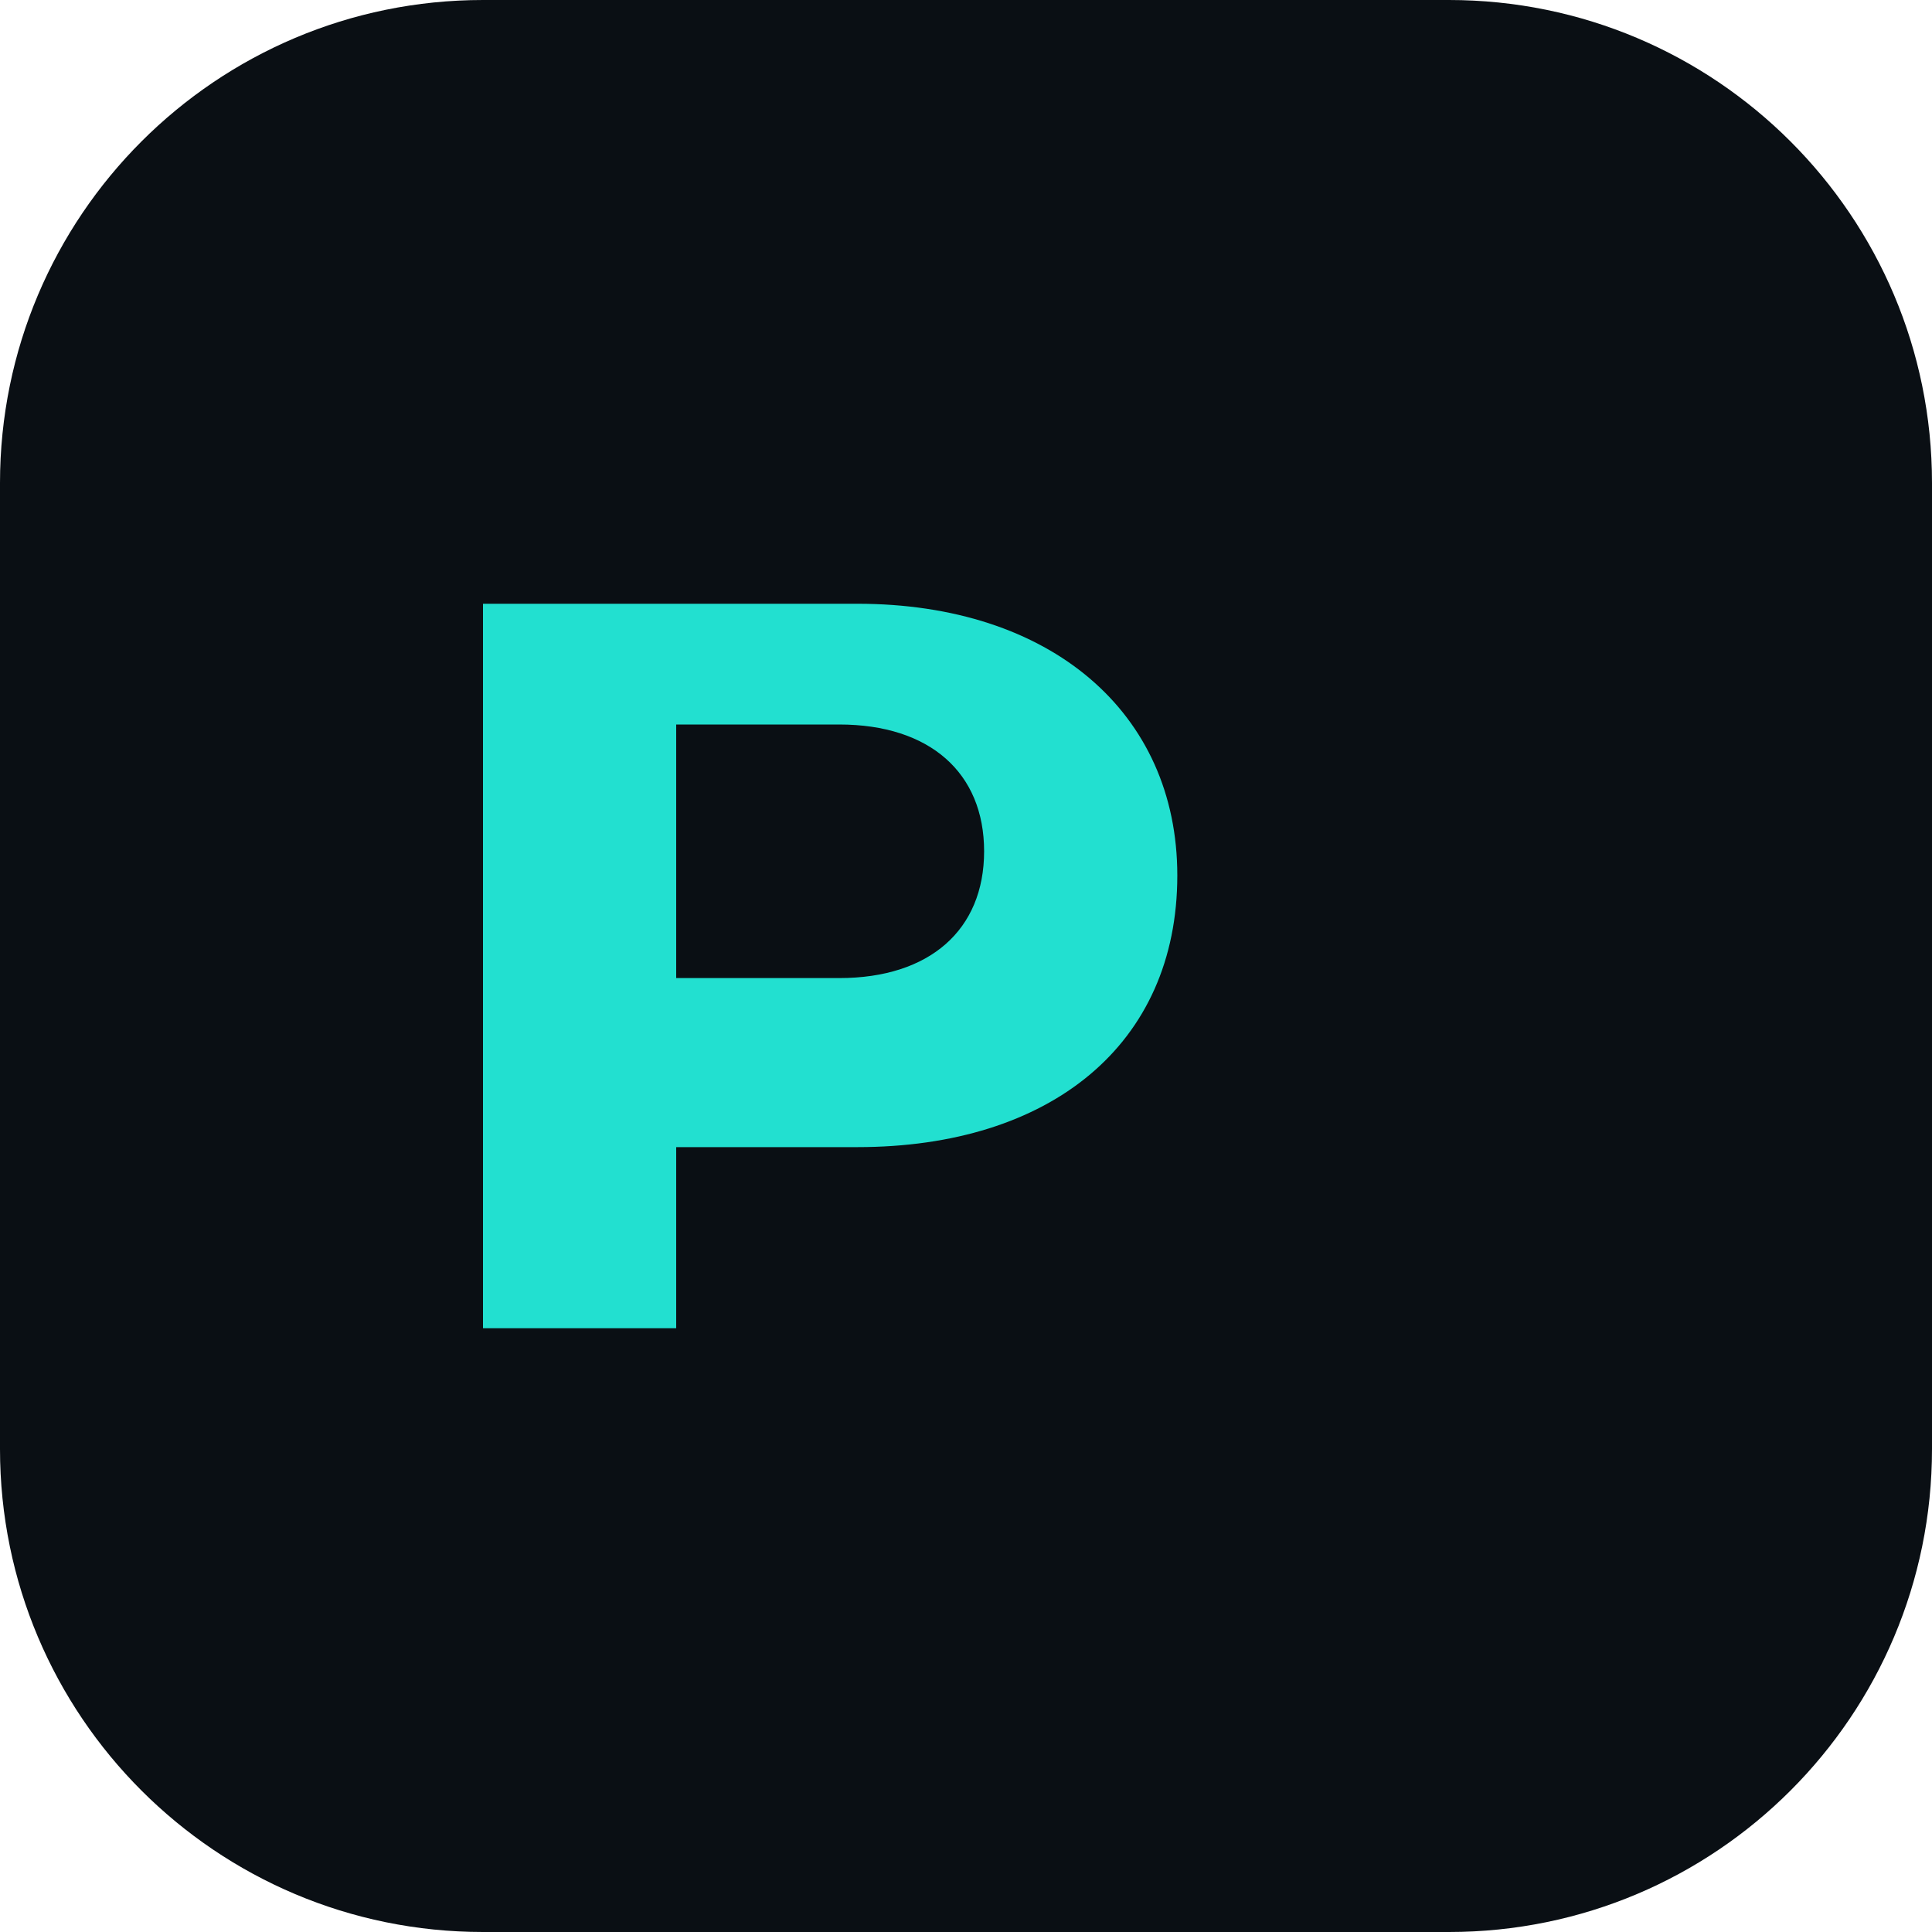
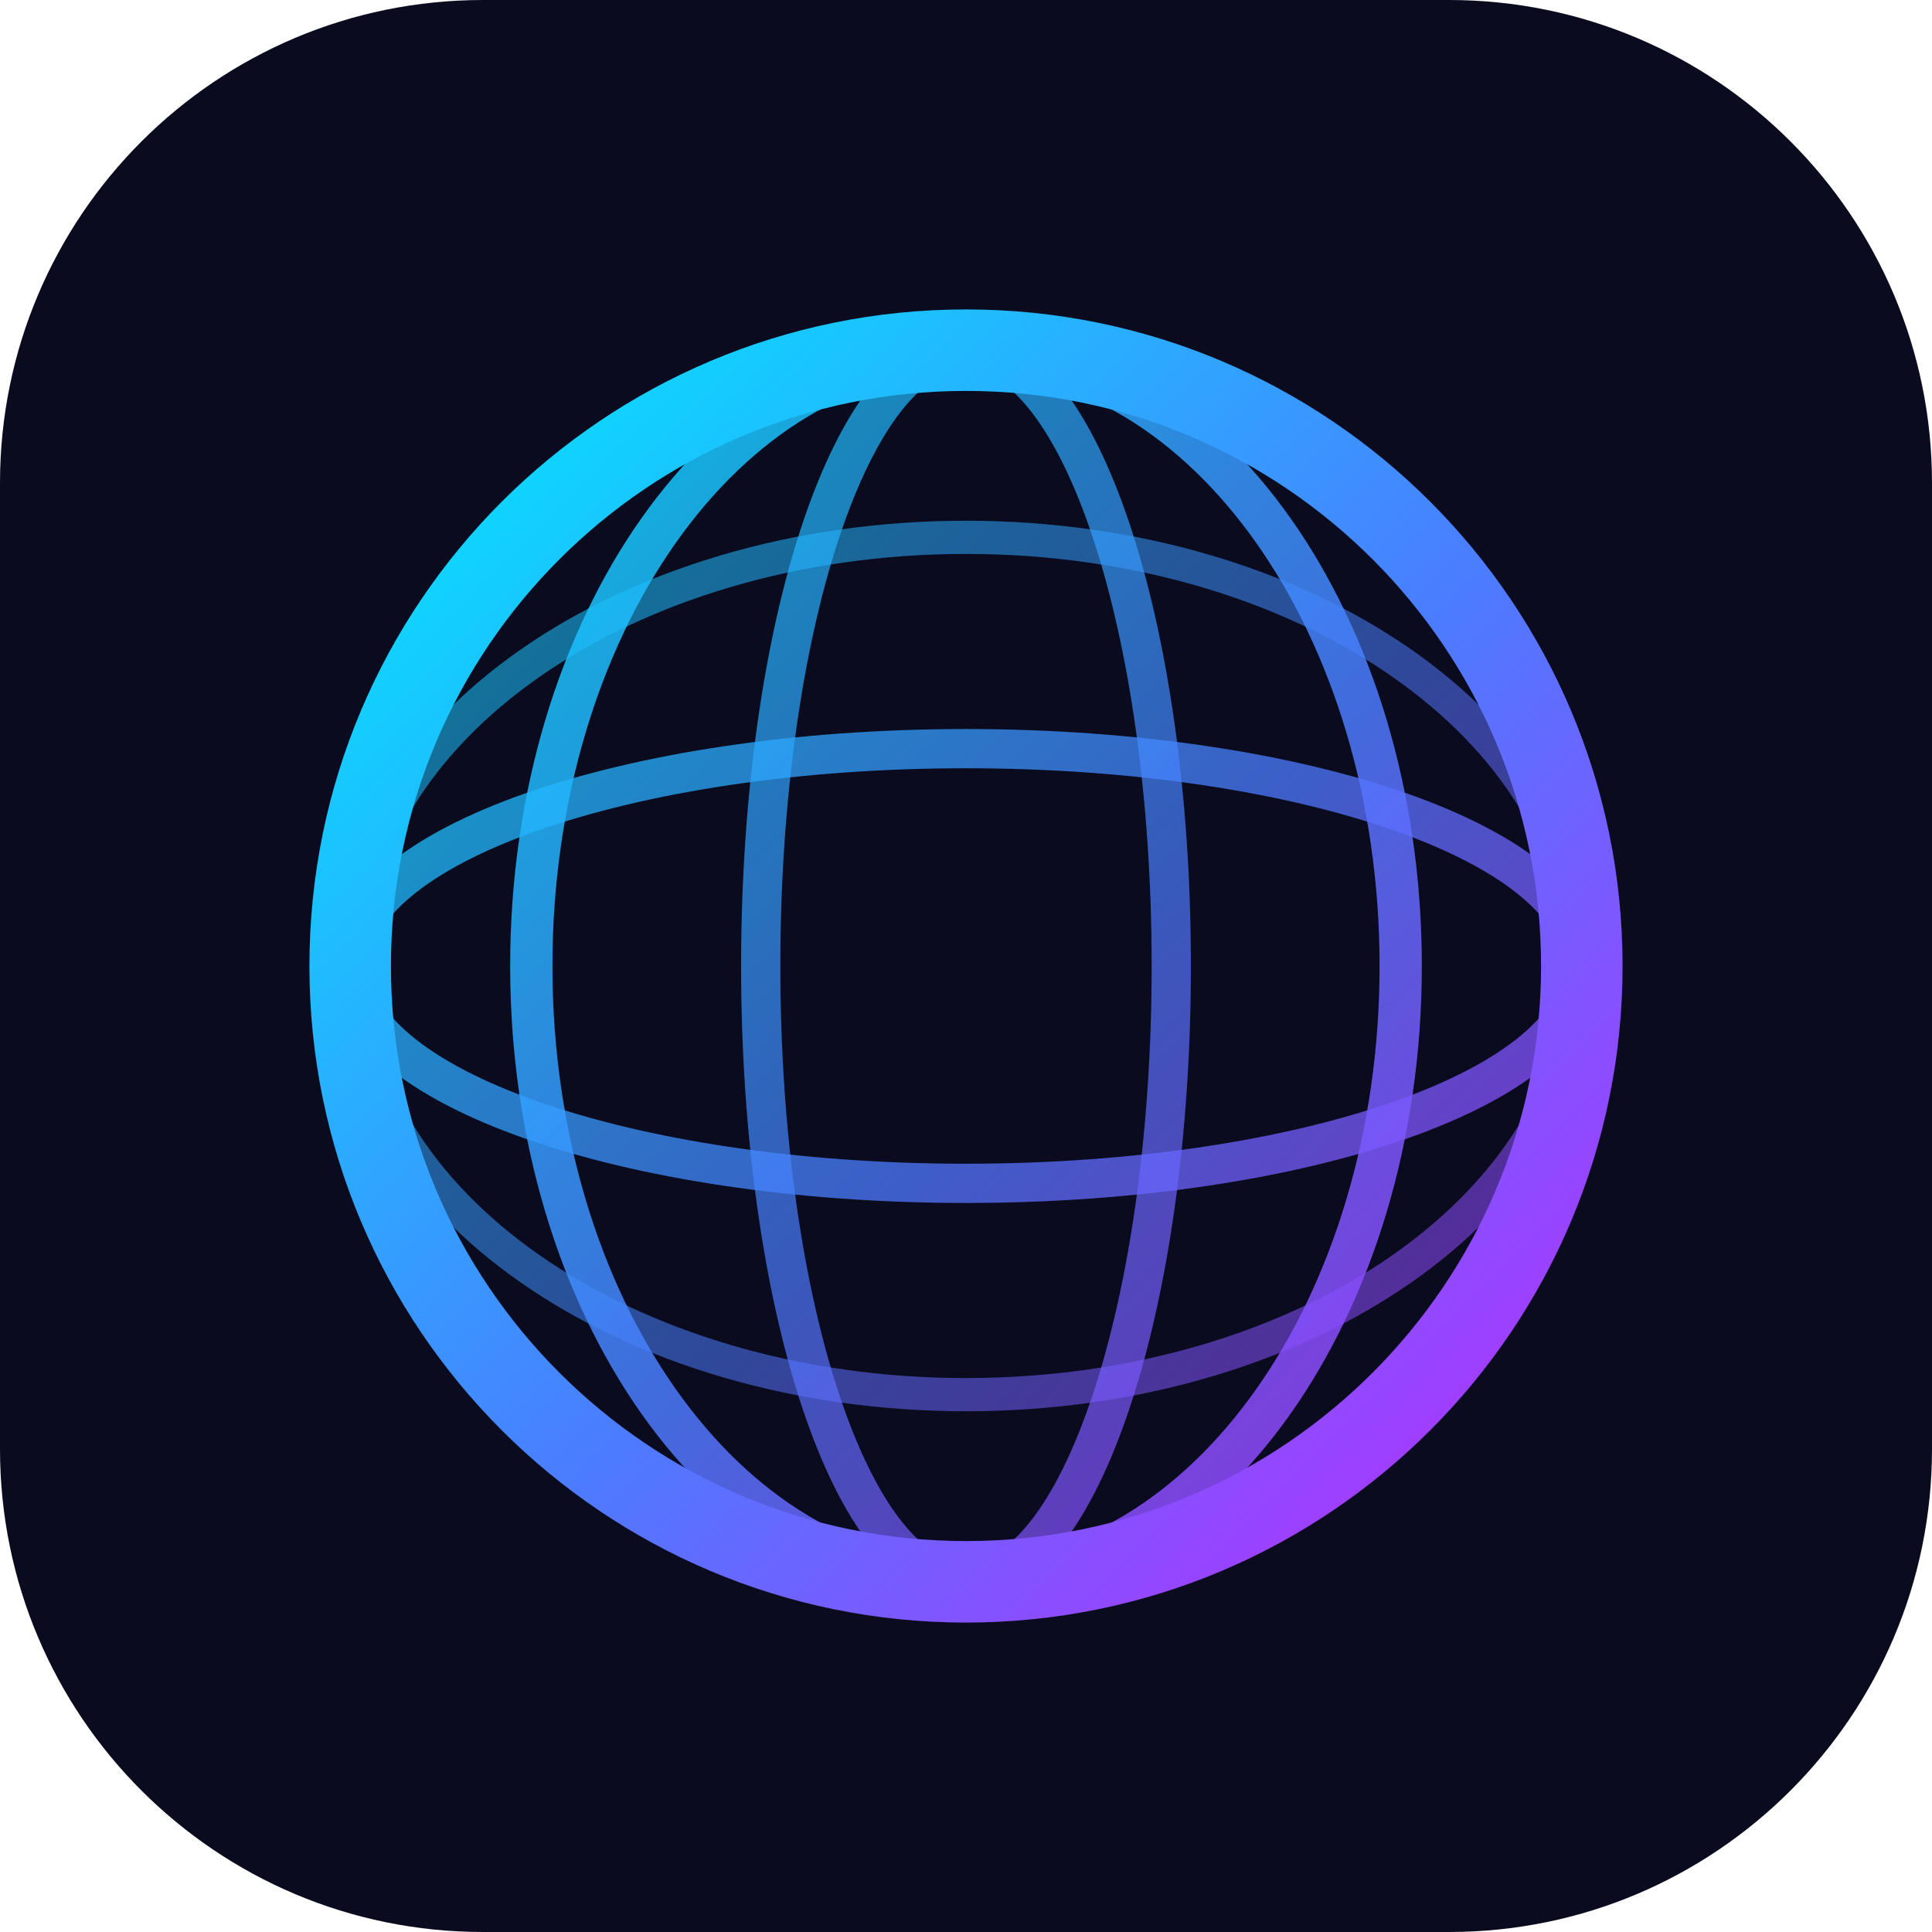
<svg xmlns="http://www.w3.org/2000/svg" viewBox="0 0 32 32" fill="none">
-   <rect width="32" height="32" rx="8" fill="#0A0F14" />
-   <path d="M8 22V10h6.2c3.2 0 5.3 1.8 5.3 4.5 0 2.8-2.1 4.5-5.3 4.5H11.2V22H8zm3.2-5.8h2.7c1.5 0 2.4-.8 2.4-2.1s-.9-2.1-2.4-2.1h-2.7v4.2z" fill="#22E0D0" />
+   <defs>
+     <linearGradient id="portal" x1="6" y1="6" x2="26" y2="26" gradientUnits="userSpaceOnUse">
+       <stop stop-color="#00EAFF" />
+       <stop offset="0.55" stop-color="#4B7CFF" />
+       <stop offset="1" stop-color="#BC29FF" />
+     </linearGradient>
+   </defs>
+   <rect width="32" height="32" rx="8" fill="#0A0B1E" />
+   <circle cx="16" cy="16" r="10.2" stroke="url(#portal)" stroke-width="1.35" />
+   <ellipse cx="16" cy="16" rx="7.2" ry="10.2" stroke="url(#portal)" stroke-width="0.7" opacity="0.85" />
+   <ellipse cx="16" cy="16" rx="3.4" ry="10.2" stroke="url(#portal)" stroke-width="0.65" opacity="0.7" />
+   <ellipse cx="16" cy="16" rx="10.2" ry="3.6" stroke="url(#portal)" stroke-width="0.65" opacity="0.75" />
+   <ellipse cx="16" cy="16" rx="10.2" ry="7.1" stroke="url(#portal)" stroke-width="0.55" opacity="0.55" />
</svg>
